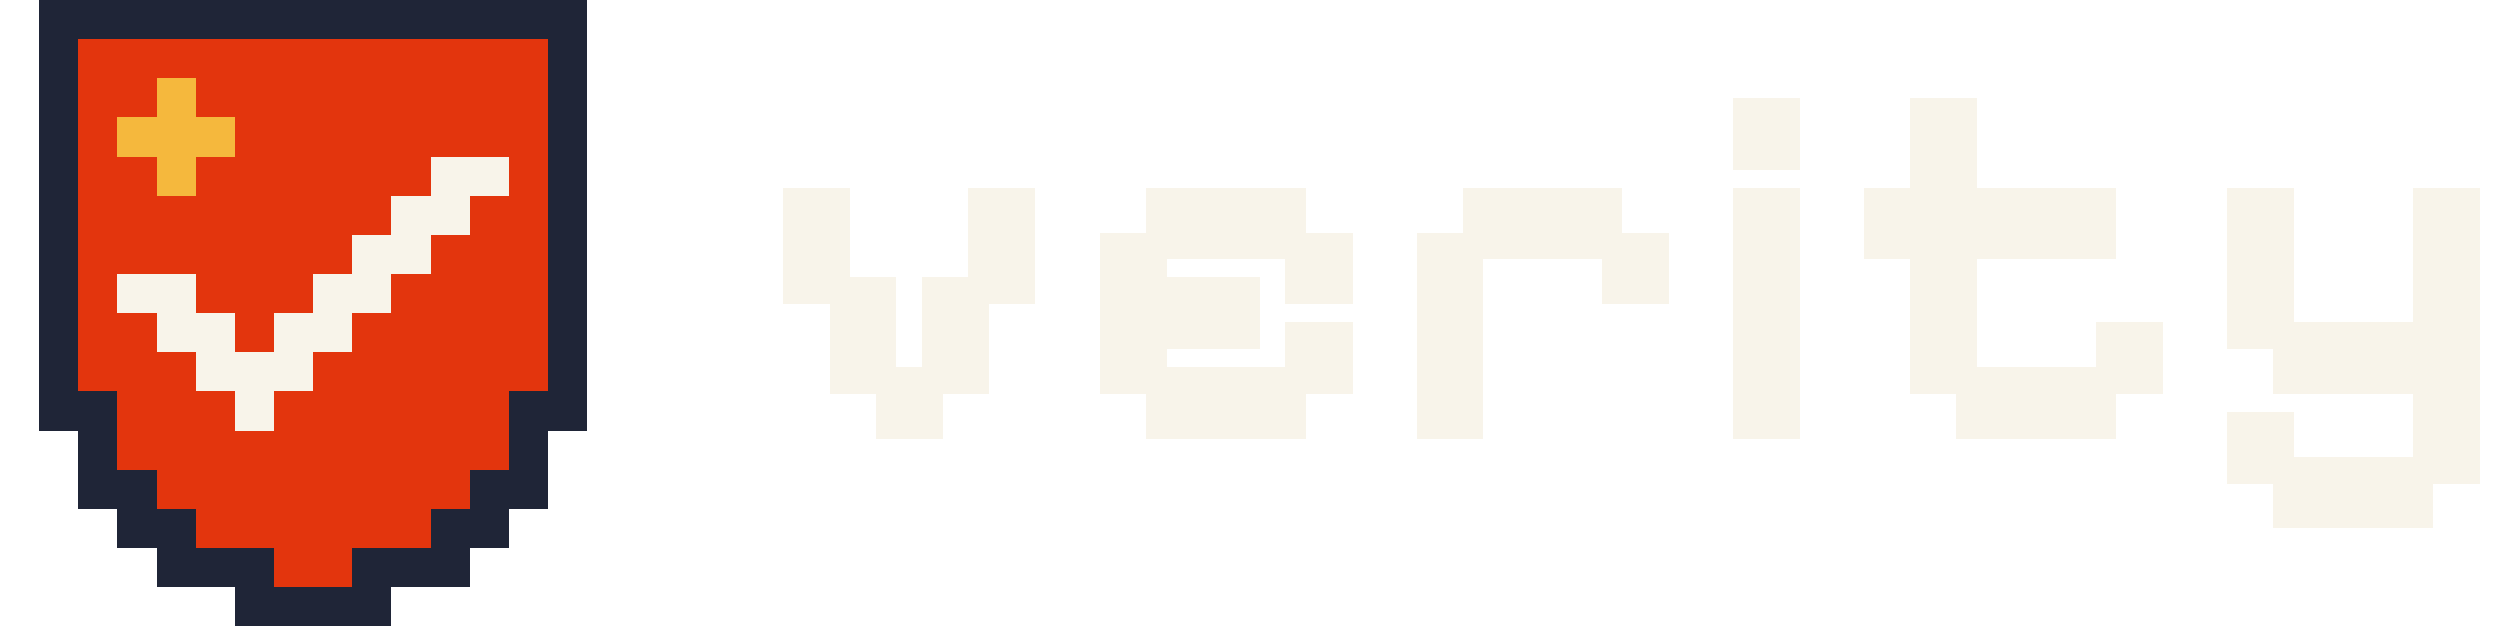
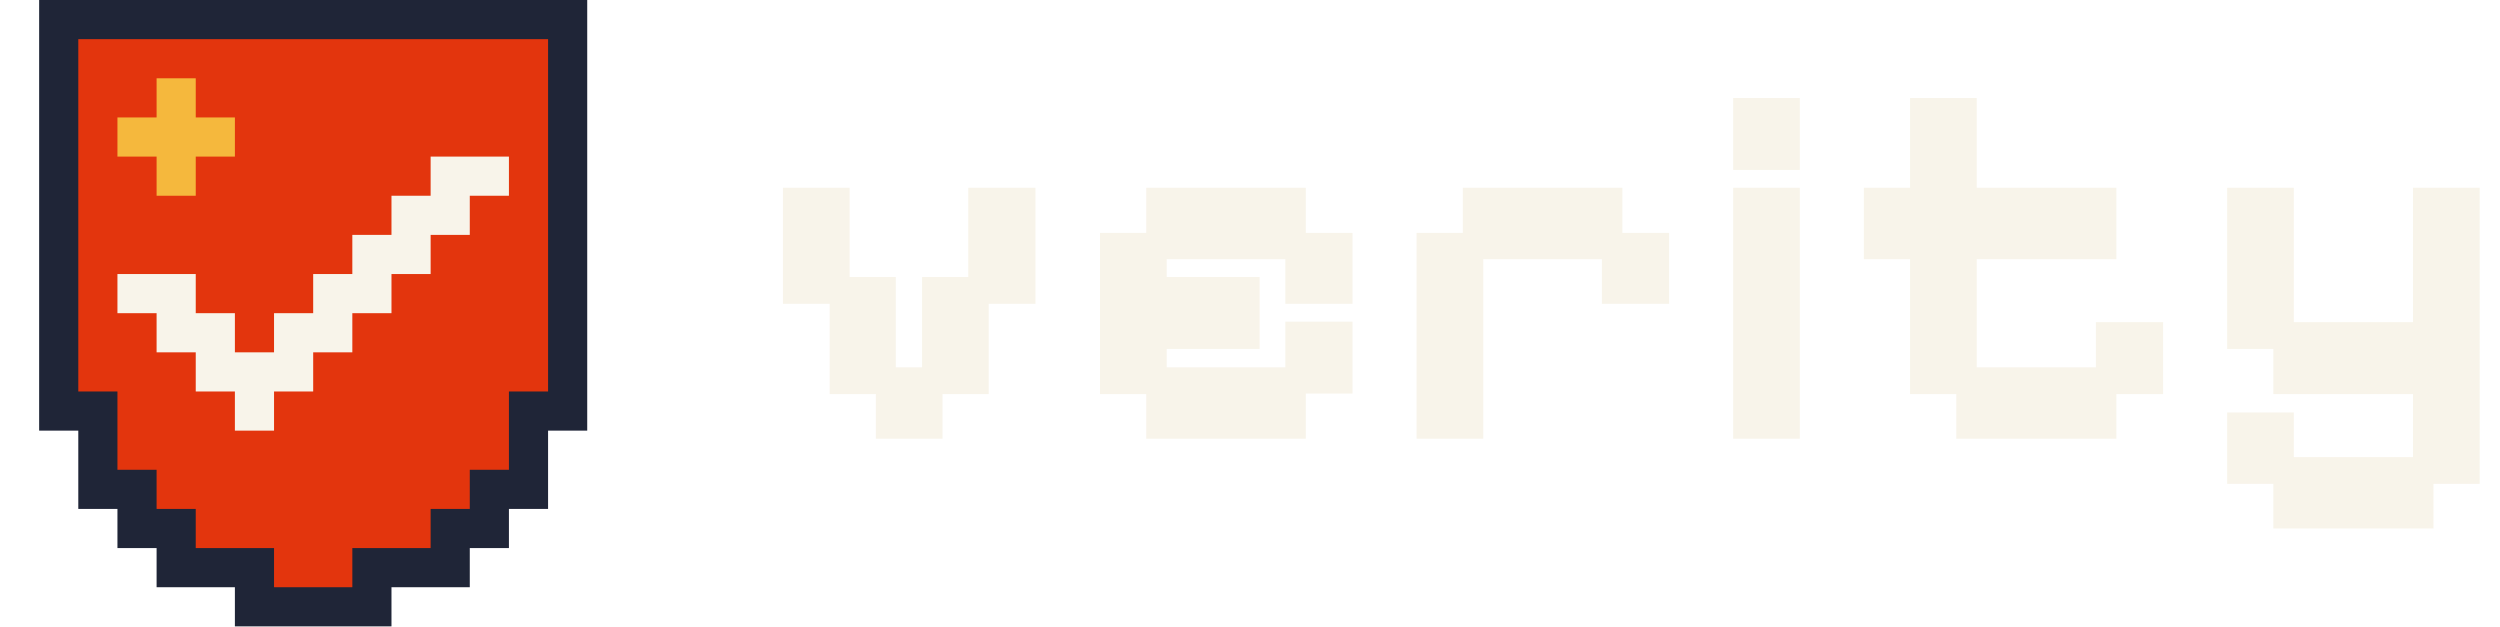
- <svg xmlns="http://www.w3.org/2000/svg" viewBox="0 0 63.86 16" shape-rendering="crispEdges">
-   <rect x="1" y="0" width="14" height="1" fill="#1F2537" />
-   <rect x="1" y="1" width="1" height="1" fill="#1F2537" />
-   <rect x="2" y="1" width="12" height="1" fill="#E3350D" />
-   <rect x="14" y="1" width="1" height="1" fill="#1F2537" />
-   <rect x="1" y="2" width="1" height="1" fill="#1F2537" />
-   <rect x="2" y="2" width="2" height="1" fill="#E3350D" />
-   <rect x="4" y="2" width="1" height="1" fill="#F5B83D" />
-   <rect x="5" y="2" width="9" height="1" fill="#E3350D" />
-   <rect x="14" y="2" width="1" height="1" fill="#1F2537" />
-   <rect x="1" y="3" width="1" height="1" fill="#1F2537" />
-   <rect x="2" y="3" width="1" height="1" fill="#E3350D" />
-   <rect x="3" y="3" width="3" height="1" fill="#F5B83D" />
-   <rect x="6" y="3" width="8" height="1" fill="#E3350D" />
-   <rect x="14" y="3" width="1" height="1" fill="#1F2537" />
-   <rect x="1" y="4" width="1" height="1" fill="#1F2537" />
-   <rect x="2" y="4" width="2" height="1" fill="#E3350D" />
-   <rect x="4" y="4" width="1" height="1" fill="#F5B83D" />
-   <rect x="5" y="4" width="6" height="1" fill="#E3350D" />
-   <rect x="11" y="4" width="2" height="1" fill="#F8F4EA" />
-   <rect x="13" y="4" width="1" height="1" fill="#E3350D" />
-   <rect x="14" y="4" width="1" height="1" fill="#1F2537" />
-   <rect x="1" y="5" width="1" height="1" fill="#1F2537" />
-   <rect x="2" y="5" width="8" height="1" fill="#E3350D" />
-   <rect x="10" y="5" width="2" height="1" fill="#F8F4EA" />
-   <rect x="12" y="5" width="2" height="1" fill="#E3350D" />
-   <rect x="14" y="5" width="1" height="1" fill="#1F2537" />
-   <rect x="1" y="6" width="1" height="1" fill="#1F2537" />
-   <rect x="2" y="6" width="7" height="1" fill="#E3350D" />
-   <rect x="9" y="6" width="2" height="1" fill="#F8F4EA" />
-   <rect x="11" y="6" width="3" height="1" fill="#E3350D" />
-   <rect x="14" y="6" width="1" height="1" fill="#1F2537" />
-   <rect x="1" y="7" width="1" height="1" fill="#1F2537" />
-   <rect x="2" y="7" width="1" height="1" fill="#E3350D" />
-   <rect x="3" y="7" width="2" height="1" fill="#F8F4EA" />
-   <rect x="5" y="7" width="3" height="1" fill="#E3350D" />
-   <rect x="8" y="7" width="2" height="1" fill="#F8F4EA" />
-   <rect x="10" y="7" width="4" height="1" fill="#E3350D" />
-   <rect x="14" y="7" width="1" height="1" fill="#1F2537" />
-   <rect x="1" y="8" width="1" height="1" fill="#1F2537" />
-   <rect x="2" y="8" width="2" height="1" fill="#E3350D" />
-   <rect x="4" y="8" width="2" height="1" fill="#F8F4EA" />
-   <rect x="6" y="8" width="1" height="1" fill="#E3350D" />
-   <rect x="7" y="8" width="2" height="1" fill="#F8F4EA" />
-   <rect x="9" y="8" width="5" height="1" fill="#E3350D" />
-   <rect x="14" y="8" width="1" height="1" fill="#1F2537" />
-   <rect x="1" y="9" width="1" height="1" fill="#1F2537" />
-   <rect x="2" y="9" width="3" height="1" fill="#E3350D" />
-   <rect x="5" y="9" width="3" height="1" fill="#F8F4EA" />
-   <rect x="8" y="9" width="6" height="1" fill="#E3350D" />
-   <rect x="14" y="9" width="1" height="1" fill="#1F2537" />
-   <rect x="1" y="10" width="2" height="1" fill="#1F2537" />
-   <rect x="3" y="10" width="3" height="1" fill="#E3350D" />
-   <rect x="6" y="10" width="1" height="1" fill="#F8F4EA" />
-   <rect x="7" y="10" width="6" height="1" fill="#E3350D" />
-   <rect x="13" y="10" width="2" height="1" fill="#1F2537" />
-   <rect x="2" y="11" width="1" height="1" fill="#1F2537" />
-   <rect x="3" y="11" width="10" height="1" fill="#E3350D" />
-   <rect x="13" y="11" width="1" height="1" fill="#1F2537" />
-   <rect x="2" y="12" width="2" height="1" fill="#1F2537" />
-   <rect x="4" y="12" width="8" height="1" fill="#E3350D" />
-   <rect x="12" y="12" width="2" height="1" fill="#1F2537" />
-   <rect x="3" y="13" width="2" height="1" fill="#1F2537" />
-   <rect x="5" y="13" width="6" height="1" fill="#E3350D" />
-   <rect x="11" y="13" width="2" height="1" fill="#1F2537" />
-   <rect x="4" y="14" width="3" height="1" fill="#1F2537" />
-   <rect x="7" y="14" width="2" height="1" fill="#E3350D" />
-   <rect x="9" y="14" width="3" height="1" fill="#1F2537" />
-   <rect x="6" y="15" width="4" height="1" fill="#1F2537" />
+ <svg xmlns="http://www.w3.org/2000/svg" viewBox="0 0 63.86 16">
+   <path fill="#1F2537" d="M1 0h14v1h-14zM1 1h14v1h-14zM1 2h14v1h-14zM1 3h14v1h-14zM1 4h14v1h-14zM1 5h14v1h-14zM1 6h14v1h-14zM1 7h14v1h-14zM1 8h14v1h-14zM1 9h14v1h-14zM1 10h14v1h-14zM2 11h12v1h-12zM2 12h12v1h-12zM3 13h10v1h-10zM4 14h8v1h-8zM6 15h4v1h-4z" />
+   <path fill="#E3350D" d="M2 1h12v1h-12zM2 2h12v1h-12zM2 3h12v1h-12zM2 4h12v1h-12zM2 5h12v1h-12zM2 6h12v1h-12zM2 7h12v1h-12zM2 8h12v1h-12zM2 9h12v1h-12zM3 10h10v1h-10zM3 11h10v1h-10zM4 12h8v1h-8zM5 13h6v1h-6zM7 14h2v1h-2z" />
+   <path fill="#F8F4EA" d="M11 4h2v1h-2zM10 5h2v1h-2zM9 6h2v1h-2zM3 7h2v1h-2zM8 7h2v1h-2zM4 8h2v1h-2zM7 8h2v1h-2zM5 9h3v1h-3zM6 10h1v1h-1z" />
+   <path fill="#F5B83D" d="M4 2h1v1h-1zM3 3h3v1h-3zM4 4h1v1h-1z" />
  <path fill="#F8F4EA" transform="translate(19.329 11.059) scale(0.01341)" d="M227 11V-74H139V-246H50V-467H177V-297H265V-125H315V-297H403V-467H531V-246H442V-74H354V11ZM742 11V-74H654V-381H742V-467H1046V-381H1135V-246H1007V-331H781V-297H958V-160H781V-125H1007V-212H1135V-75H1046V11ZM1257 11V-381H1345V-467H1649V-381H1738V-246H1610V-331H1384V11ZM1860 11V-467H1987V11ZM1860 -501V-638H1987V-501ZM2285 11V-74H2197V-331H2109V-467H2197V-638H2324V-467H2590V-331H2324V-125H2551V-211H2679V-74H2590V11ZM2889 182V97H2801V-39H2928V46H3155V-74H2889V-160H2801V-467H2928V-211H3155V-467H3282V97H3194V182Z" />
</svg>
